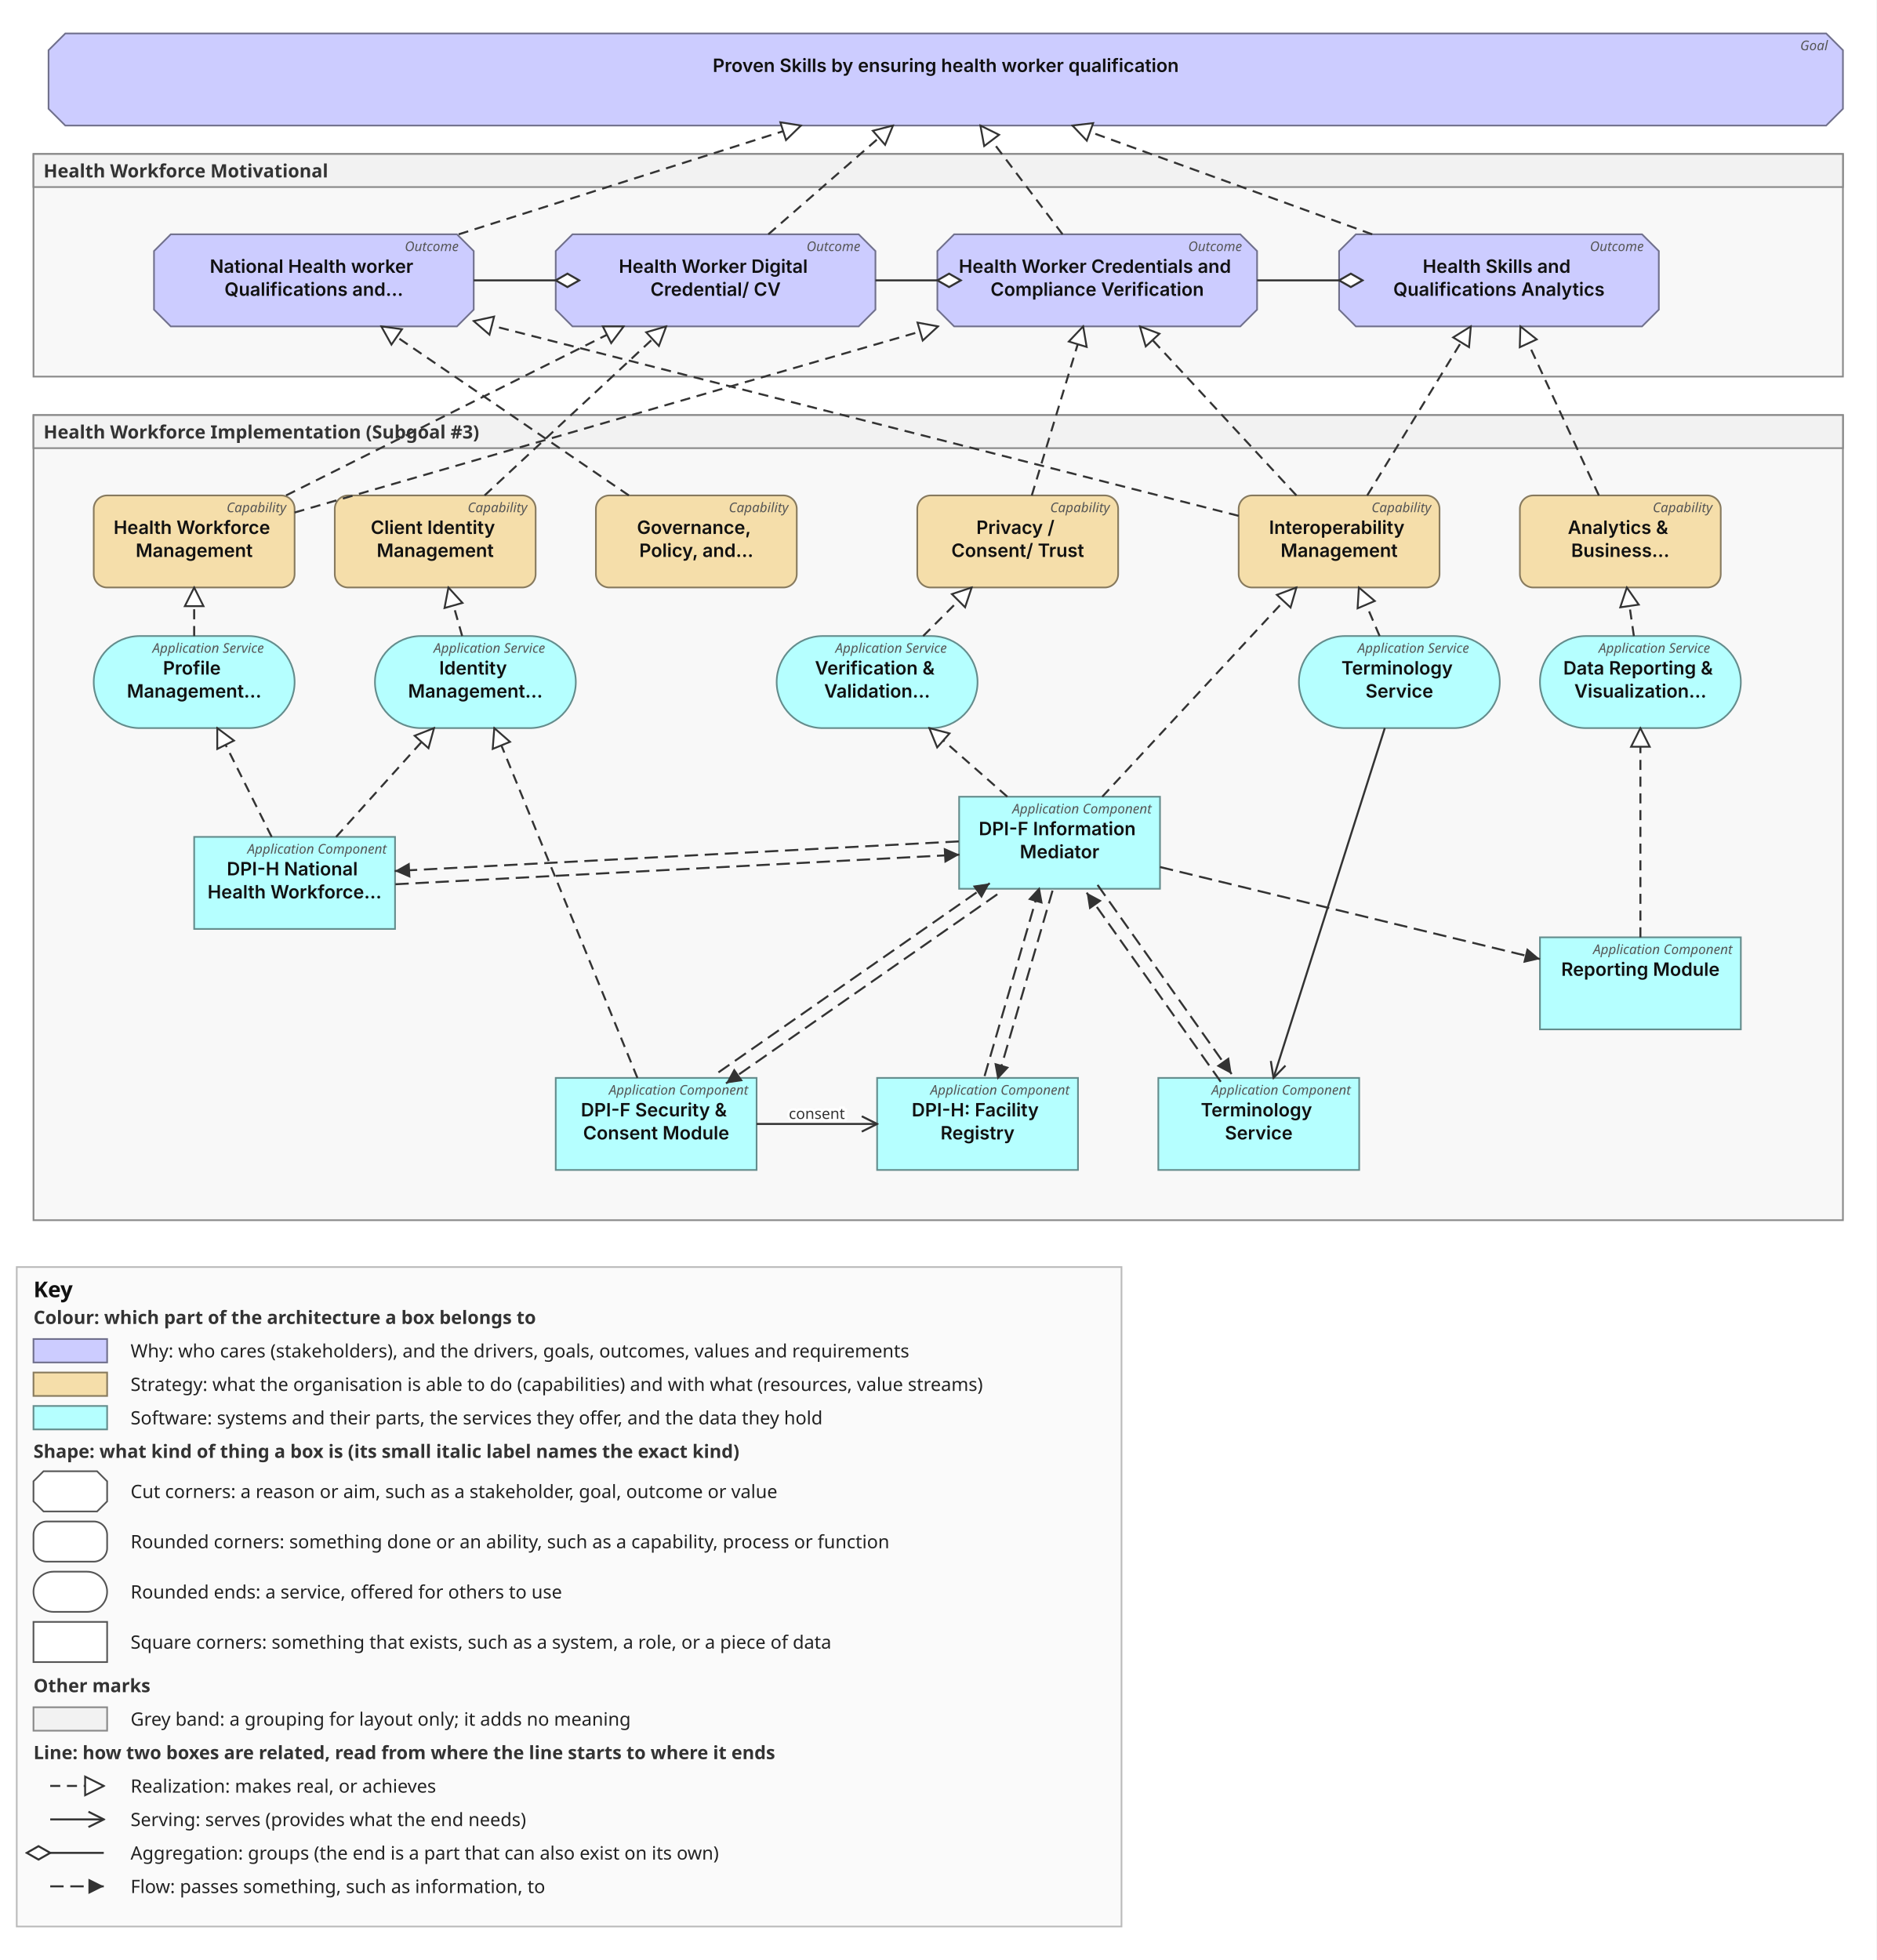
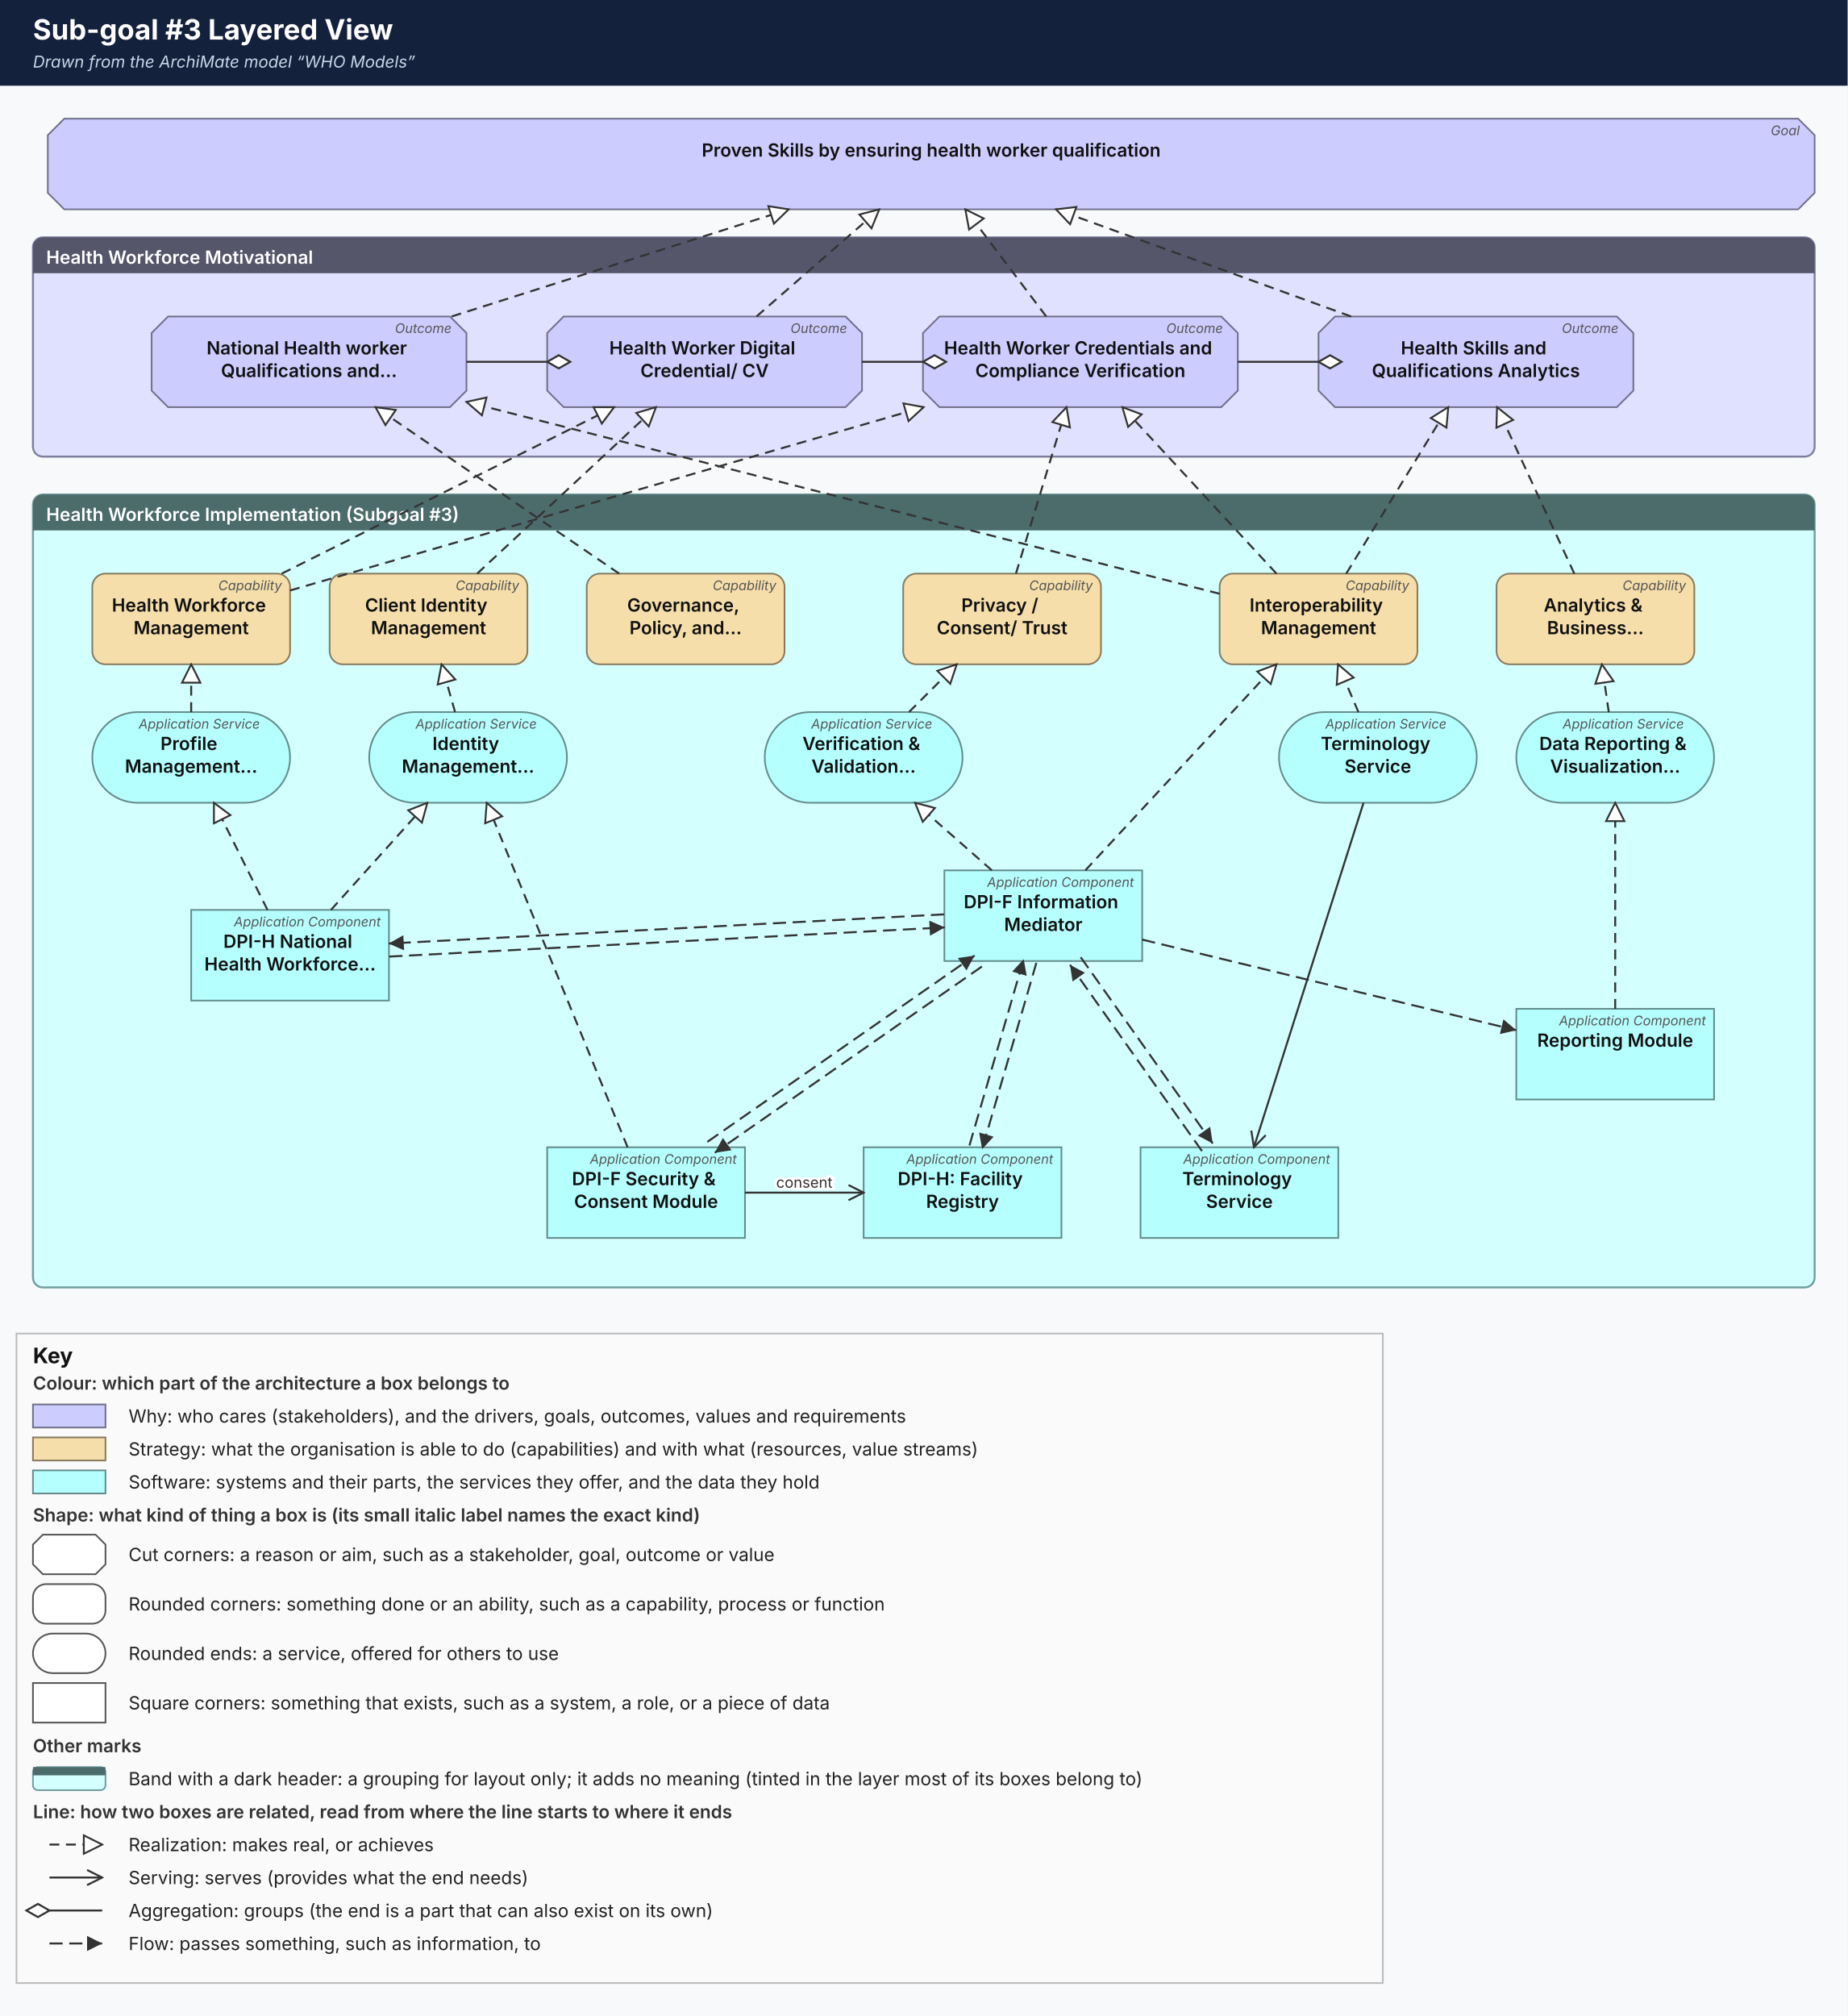
- <svg xmlns="http://www.w3.org/2000/svg" viewBox="115 4 1121 1171" width="1121" height="1171" role="img" aria-labelledby="av-title">
+ <svg xmlns="http://www.w3.org/2000/svg" viewBox="115 -48 1121 1223" width="1121" height="1223" role="img" aria-labelledby="av-title">
  <style>
- .av-name{font:600 11px system-ui,-apple-system,"Segoe UI",sans-serif;fill:#111}
- .av-type{font:italic 8px system-ui,sans-serif;fill:#555}
- .av-group{font:600 11px system-ui,sans-serif;fill:#333}
- .av-note{font:10px system-ui,sans-serif;fill:#222}
- .av-key{font:11px system-ui,sans-serif;fill:#222}
- .av-keyh{font:600 11px system-ui,sans-serif;fill:#333}
- .av-keyt{font:700 13px system-ui,sans-serif;fill:#111}
- .av-rel{font:9px system-ui,sans-serif;fill:#333;paint-order:stroke;stroke:#fff;stroke-width:3px}
+ .av-name{font:600 11px Inter, "Segoe UI", system-ui, -apple-system, Helvetica, Arial, sans-serif;fill:#111}
+ .av-type{font:italic 8px Inter, "Segoe UI", system-ui, -apple-system, Helvetica, Arial, sans-serif;fill:#555}
+ .av-group{font:600 11px Inter, "Segoe UI", system-ui, -apple-system, Helvetica, Arial, sans-serif;fill:#333}
+ .av-note{font:10px Inter, "Segoe UI", system-ui, -apple-system, Helvetica, Arial, sans-serif;fill:#222}
+ .av-key{font:11px Inter, "Segoe UI", system-ui, -apple-system, Helvetica, Arial, sans-serif;fill:#222}
+ .av-keyh{font:600 11px Inter, "Segoe UI", system-ui, -apple-system, Helvetica, Arial, sans-serif;fill:#333}
+ .av-keyt{font:700 13px Inter, "Segoe UI", system-ui, -apple-system, Helvetica, Arial, sans-serif;fill:#111}
+ .av-rel{font:9px Inter, "Segoe UI", system-ui, -apple-system, Helvetica, Arial, sans-serif;fill:#333;paint-order:stroke;stroke:#fff;stroke-width:3px}
a:hover rect,a:hover polygon,a:focus rect,a:focus polygon{stroke:#06c;stroke-width:2.5}
</style>
  <defs>
    <marker id="arrow-open" viewBox="0 0 12 12" refX="11" refY="6" markerWidth="11" markerHeight="11" orient="auto-start-reverse" markerUnits="userSpaceOnUse">
      <path d="M1 1 L11 6 L1 11" fill="none" stroke="#333" stroke-width="1.3" />
    </marker>
    <marker id="arrow-filled" viewBox="0 0 12 12" refX="11" refY="6" markerWidth="11" markerHeight="11" orient="auto-start-reverse" markerUnits="userSpaceOnUse">
      <path d="M1 1 L11 6 L1 11 Z" fill="#333" />
    </marker>
    <marker id="arrow-small" viewBox="0 0 10 10" refX="9" refY="5" markerWidth="8" markerHeight="8" orient="auto-start-reverse" markerUnits="userSpaceOnUse">
      <path d="M1 1 L9 5 L1 9" fill="none" stroke="#333" stroke-width="1.2" />
    </marker>
    <marker id="triangle-hollow" viewBox="0 0 14 14" refX="13" refY="7" markerWidth="13" markerHeight="13" orient="auto-start-reverse" markerUnits="userSpaceOnUse">
      <path d="M1 1 L13 7 L1 13 Z" fill="#fff" stroke="#333" stroke-width="1.2" />
    </marker>
    <marker id="diamond-filled" viewBox="0 0 16 10" refX="1" refY="5" markerWidth="16" markerHeight="10" orient="auto-start-reverse" markerUnits="userSpaceOnUse">
      <path d="M1 5 L8 1 L15 5 L8 9 Z" fill="#333" />
    </marker>
    <marker id="diamond-hollow" viewBox="0 0 16 10" refX="1" refY="5" markerWidth="16" markerHeight="10" orient="auto-start-reverse" markerUnits="userSpaceOnUse">
      <path d="M1 5 L8 1 L15 5 L8 9 Z" fill="#fff" stroke="#333" stroke-width="1.2" />
    </marker>
    <marker id="dot" viewBox="0 0 8 8" refX="4" refY="4" markerWidth="7" markerHeight="7" orient="auto" markerUnits="userSpaceOnUse">
      <circle cx="4" cy="4" r="3.2" fill="#333" />
    </marker>
    <pattern id="missing" width="8" height="8" patternUnits="userSpaceOnUse" patternTransform="rotate(45)">
      <rect width="8" height="8" fill="#fff" />
      <line x1="0" y1="0" x2="0" y2="8" stroke="#d33" stroke-width="2" />
    </pattern>
  </defs>
-   <rect x="115" y="4" width="1121" height="1171" fill="#fff" />
+   <rect x="115" y="-48" width="1121" height="1223" fill="#f8f9fb" />
+   <rect x="115" y="-48" width="1121" height="52" fill="#14213d" />
+   <text x="135" y="-24" style="font:700 17px Inter, &quot;Segoe UI&quot;, system-ui, -apple-system, Helvetica, Arial, sans-serif;fill:#fff">Sub-goal #3 Layered View</text>
+   <text x="135" y="-7" style="font:italic 10px Inter, &quot;Segoe UI&quot;, system-ui, -apple-system, Helvetica, Arial, sans-serif;fill:#c9d6e6">Drawn from the ArchiMate model “WHO Models”</text>
  <g class="av-g">
-     <rect x="135" y="96" width="1081" height="133" fill="#f2f2f2" fill-opacity=".55" stroke="#888" />
-     <rect x="135" y="96" width="1081" height="19.75" fill="#f2f2f2" stroke="#888" />
-     <text class="av-group" x="141" y="110">Health Workforce Motivational</text>
+     <rect x="135" y="96" width="1081" height="133" rx="6" fill="#e0e0ff" stroke="#7e7e9e" stroke-width="1.2" />
+     <path d="M135 102 a6 6 0 0 1 6 -6 h1069 a6 6 0 0 1 6 6 v15.75 h-1081 z" fill="#56566b" />
+     <text class="av-group" x="143" y="112" style="fill:#fff">Health Workforce Motivational</text>
  </g>
  <a href="../../../en/dpi-h-ra/archimate/0.2.0-draft.3/elements/national-health-worker-qualifications-and-credentials/" target="_top">
    <polygon points="217,144 388,144 398,154 398,189 388,199 217,199 207,189 207,154" fill="#ccccff" stroke="#70708c" stroke-width="1" />
    <text class="av-type" x="389" y="154" text-anchor="end">Outcome</text>
    <text class="av-name" x="302.5" y="167" text-anchor="middle">
      <tspan x="302.5" dy="0">National Health worker</tspan>
      <tspan x="302.5" dy="13.75">Qualifications and…</tspan>
    </text>
  </a>
  <a href="../../../en/dpi-h-ra/archimate/0.2.0-draft.3/elements/health-worker-digital-credential-cv/" target="_top">
    <polygon points="457,144 628,144 638,154 638,189 628,199 457,199 447,189 447,154" fill="#ccccff" stroke="#70708c" stroke-width="1" />
    <text class="av-type" x="629" y="154" text-anchor="end">Outcome</text>
    <text class="av-name" x="542.5" y="167" text-anchor="middle">
      <tspan x="542.5" dy="0">Health Worker Digital</tspan>
      <tspan x="542.5" dy="13.75">Credential/ CV</tspan>
    </text>
  </a>
  <a href="../../../en/dpi-h-ra/archimate/0.2.0-draft.3/elements/health-worker-credentials-and-compliance-verification/" target="_top">
    <polygon points="685,144 856,144 866,154 866,189 856,199 685,199 675,189 675,154" fill="#ccccff" stroke="#70708c" stroke-width="1" />
    <text class="av-type" x="857" y="154" text-anchor="end">Outcome</text>
    <text class="av-name" x="770.5" y="167" text-anchor="middle">
      <tspan x="770.5" dy="0">Health Worker Credentials and</tspan>
      <tspan x="770.5" dy="13.75">Compliance Verification</tspan>
    </text>
  </a>
  <a href="../../../en/dpi-h-ra/archimate/0.2.0-draft.3/elements/health-skills-and-qualifications-analytics/" target="_top">
    <polygon points="925,144 1096,144 1106,154 1106,189 1096,199 925,199 915,189 915,154" fill="#ccccff" stroke="#70708c" stroke-width="1" />
    <text class="av-type" x="1097" y="154" text-anchor="end">Outcome</text>
    <text class="av-name" x="1010.5" y="167" text-anchor="middle">
      <tspan x="1010.5" dy="0">Health Skills and</tspan>
      <tspan x="1010.5" dy="13.75">Qualifications Analytics</tspan>
    </text>
  </a>
  <a href="../../../en/dpi-h-ra/archimate/0.2.0-draft.3/elements/proven-skills-by-ensuring-health-worker-qualification/" target="_top">
    <polygon points="154,24 1206,24 1216,34 1216,69 1206,79 154,79 144,69 144,34" fill="#ccccff" stroke="#70708c" stroke-width="1" />
    <text class="av-type" x="1207" y="34" text-anchor="end">Goal</text>
    <text class="av-name" x="680" y="47" text-anchor="middle">
      <tspan x="680" dy="0">Proven Skills by ensuring health worker qualification</tspan>
    </text>
  </a>
  <g class="av-g">
-     <rect x="135" y="252" width="1081" height="481" fill="#f2f2f2" fill-opacity=".55" stroke="#888" />
-     <rect x="135" y="252" width="1081" height="19.75" fill="#f2f2f2" stroke="#888" />
-     <text class="av-group" x="141" y="266">Health Workforce Implementation (Subgoal #3)</text>
+     <rect x="135" y="252" width="1081" height="481" rx="6" fill="#d3ffff" stroke="#709e9e" stroke-width="1.2" />
+     <path d="M135 258 a6 6 0 0 1 6 -6 h1069 a6 6 0 0 1 6 6 v15.75 h-1081 z" fill="#4c6b6b" />
+     <text class="av-group" x="143" y="268" style="fill:#fff">Health Workforce Implementation (Subgoal #3)</text>
  </g>
  <a href="../../../en/dpi-h-ra/archimate/0.2.0-draft.3/elements/health-workforce-management/" target="_top">
    <rect x="171" y="300" width="120" height="55" rx="8" fill="#f5deaa" stroke="#877a5e" stroke-width="1" />
    <text class="av-type" x="286" y="310" text-anchor="end">Capability</text>
    <text class="av-name" x="231" y="323" text-anchor="middle">
      <tspan x="231" dy="0">Health Workforce</tspan>
      <tspan x="231" dy="13.75">Management</tspan>
    </text>
  </a>
  <a href="../../../en/dpi-h-ra/archimate/0.2.0-draft.3/elements/governance-policy-and-legislation/" target="_top">
    <rect x="471" y="300" width="120" height="55" rx="8" fill="#f5deaa" stroke="#877a5e" stroke-width="1" />
    <text class="av-type" x="586" y="310" text-anchor="end">Capability</text>
    <text class="av-name" x="531" y="323" text-anchor="middle">
      <tspan x="531" dy="0">Governance,</tspan>
      <tspan x="531" dy="13.75">Policy, and…</tspan>
    </text>
  </a>
  <a href="../../../en/dpi-h-ra/archimate/0.2.0-draft.3/elements/privacy-consent-trust/" target="_top">
    <rect x="663" y="300" width="120" height="55" rx="8" fill="#f5deaa" stroke="#877a5e" stroke-width="1" />
    <text class="av-type" x="778" y="310" text-anchor="end">Capability</text>
    <text class="av-name" x="723" y="323" text-anchor="middle">
      <tspan x="723" dy="0">Privacy /</tspan>
      <tspan x="723" dy="13.75">Consent/ Trust</tspan>
    </text>
  </a>
  <a href="../../../en/dpi-h-ra/archimate/0.2.0-draft.3/elements/interoperability-management/" target="_top">
    <rect x="855" y="300" width="120" height="55" rx="8" fill="#f5deaa" stroke="#877a5e" stroke-width="1" />
    <text class="av-type" x="970" y="310" text-anchor="end">Capability</text>
    <text class="av-name" x="915" y="323" text-anchor="middle">
      <tspan x="915" dy="0">Interoperability</tspan>
      <tspan x="915" dy="13.75">Management</tspan>
    </text>
  </a>
  <a href="../../../en/dpi-h-ra/archimate/0.2.0-draft.3/elements/analytics-business-intelligence/" target="_top">
    <rect x="1023" y="300" width="120" height="55" rx="8" fill="#f5deaa" stroke="#877a5e" stroke-width="1" />
    <text class="av-type" x="1138" y="310" text-anchor="end">Capability</text>
    <text class="av-name" x="1083" y="323" text-anchor="middle">
      <tspan x="1083" dy="0">Analytics &amp;</tspan>
      <tspan x="1083" dy="13.75">Business…</tspan>
    </text>
  </a>
  <a href="../../../en/dpi-h-ra/archimate/0.2.0-draft.3/elements/terminology-service/" target="_top">
    <rect x="807" y="648" width="120" height="55" fill="#b5ffff" stroke="#648c8c" stroke-width="1" />
    <text class="av-type" x="922" y="658" text-anchor="end">Application Component</text>
    <text class="av-name" x="867" y="671" text-anchor="middle">
      <tspan x="867" dy="0">Terminology</tspan>
      <tspan x="867" dy="13.75">Service</tspan>
    </text>
  </a>
  <a href="../../../en/dpi-h-ra/archimate/0.2.0-draft.3/elements/dpi-h-national-health-workforce-directory-registry/" target="_top">
    <rect x="231" y="504" width="120" height="55" fill="#b5ffff" stroke="#648c8c" stroke-width="1" />
    <text class="av-type" x="346" y="514" text-anchor="end">Application Component</text>
    <text class="av-name" x="291" y="527" text-anchor="middle">
      <tspan x="291" dy="0">DPI-H National</tspan>
      <tspan x="291" dy="13.75">Health Workforce…</tspan>
    </text>
  </a>
  <a href="../../../en/dpi-h-ra/archimate/0.2.0-draft.3/elements/dpi-f-security-consent-module/" target="_top">
    <rect x="447" y="648" width="120" height="55" fill="#b5ffff" stroke="#648c8c" stroke-width="1" />
    <text class="av-type" x="562" y="658" text-anchor="end">Application Component</text>
    <text class="av-name" x="507" y="671" text-anchor="middle">
      <tspan x="507" dy="0">DPI-F Security &amp;</tspan>
      <tspan x="507" dy="13.75">Consent Module</tspan>
    </text>
  </a>
  <a href="../../../en/dpi-h-ra/archimate/0.2.0-draft.3/elements/reporting-module/" target="_top">
    <rect x="1035" y="564" width="120" height="55" fill="#b5ffff" stroke="#648c8c" stroke-width="1" />
    <text class="av-type" x="1150" y="574" text-anchor="end">Application Component</text>
    <text class="av-name" x="1095" y="587" text-anchor="middle">
      <tspan x="1095" dy="0">Reporting Module</tspan>
    </text>
  </a>
  <a href="../../../en/dpi-h-ra/archimate/0.2.0-draft.3/elements/dpi-f-information-mediator/" target="_top">
    <rect x="688" y="480" width="120" height="55" fill="#b5ffff" stroke="#648c8c" stroke-width="1" />
    <text class="av-type" x="803" y="490" text-anchor="end">Application Component</text>
    <text class="av-name" x="748" y="503" text-anchor="middle">
      <tspan x="748" dy="0">DPI-F Information</tspan>
      <tspan x="748" dy="13.75">Mediator</tspan>
    </text>
  </a>
  <a href="../../../en/dpi-h-ra/archimate/0.2.0-draft.3/elements/dpi-h-facility-registry/" target="_top">
    <rect x="639" y="648" width="120" height="55" fill="#b5ffff" stroke="#648c8c" stroke-width="1" />
    <text class="av-type" x="754" y="658" text-anchor="end">Application Component</text>
    <text class="av-name" x="699" y="671" text-anchor="middle">
      <tspan x="699" dy="0">DPI-H: Facility</tspan>
      <tspan x="699" dy="13.75">Registry</tspan>
    </text>
  </a>
  <a href="../../../en/dpi-h-ra/archimate/0.2.0-draft.3/elements/data-reporting-visualization-service/" target="_top">
    <rect x="1035" y="384" width="120" height="55" rx="27.5" fill="#b5ffff" stroke="#648c8c" stroke-width="1" />
    <text class="av-type" x="1136.667" y="394" text-anchor="end">Application Service</text>
    <text class="av-name" x="1095" y="407" text-anchor="middle">
      <tspan x="1095" dy="0">Data Reporting &amp;</tspan>
      <tspan x="1095" dy="13.75">Visualization…</tspan>
    </text>
  </a>
  <a href="../../../en/dpi-h-ra/archimate/0.2.0-draft.3/elements/verification-validation-service/" target="_top">
    <rect x="579" y="384" width="120" height="55" rx="27.5" fill="#b5ffff" stroke="#648c8c" stroke-width="1" />
    <text class="av-type" x="680.667" y="394" text-anchor="end">Application Service</text>
    <text class="av-name" x="639" y="407" text-anchor="middle">
      <tspan x="639" dy="0">Verification &amp;</tspan>
      <tspan x="639" dy="13.75">Validation…</tspan>
    </text>
  </a>
  <a href="../../../en/dpi-h-ra/archimate/0.2.0-draft.3/elements/profile-management-service/" target="_top">
    <rect x="171" y="384" width="120" height="55" rx="27.5" fill="#b5ffff" stroke="#648c8c" stroke-width="1" />
    <text class="av-type" x="272.667" y="394" text-anchor="end">Application Service</text>
    <text class="av-name" x="231" y="407" text-anchor="middle">
      <tspan x="231" dy="0">Profile</tspan>
      <tspan x="231" dy="13.75">Management…</tspan>
    </text>
  </a>
  <a href="../../../en/dpi-h-ra/archimate/0.2.0-draft.3/elements/terminology-service-56d4/" target="_top">
    <rect x="891" y="384" width="120" height="55" rx="27.5" fill="#b5ffff" stroke="#648c8c" stroke-width="1" />
    <text class="av-type" x="992.667" y="394" text-anchor="end">Application Service</text>
    <text class="av-name" x="951" y="407" text-anchor="middle">
      <tspan x="951" dy="0">Terminology</tspan>
      <tspan x="951" dy="13.75">Service</tspan>
    </text>
  </a>
  <a href="../../../en/dpi-h-ra/archimate/0.2.0-draft.3/elements/identity-management-service/" target="_top">
    <rect x="339" y="384" width="120" height="55" rx="27.5" fill="#b5ffff" stroke="#648c8c" stroke-width="1" />
    <text class="av-type" x="440.667" y="394" text-anchor="end">Application Service</text>
    <text class="av-name" x="399" y="407" text-anchor="middle">
      <tspan x="399" dy="0">Identity</tspan>
      <tspan x="399" dy="13.75">Management…</tspan>
    </text>
  </a>
  <a href="../../../en/dpi-h-ra/archimate/0.2.0-draft.3/elements/client-identity-management/" target="_top">
    <rect x="315" y="300" width="120" height="55" rx="8" fill="#f5deaa" stroke="#877a5e" stroke-width="1" />
    <text class="av-type" x="430" y="310" text-anchor="end">Capability</text>
    <text class="av-name" x="375" y="323" text-anchor="middle">
      <tspan x="375" dy="0">Client Identity</tspan>
      <tspan x="375" dy="13.75">Management</tspan>
    </text>
  </a>
  <a href="../../../en/dpi-h-ra/archimate/0.2.0-draft.3/relationships/id-5f806c4174744b50b0d7a89cd85c5951/" target="_top">
    <path d="M389 144 L593.5 79" fill="none" stroke="#333" stroke-width="1.2" stroke-dasharray="6 4" marker-end="url(#triangle-hollow)" />
    <path d="M389 144 L593.5 79" fill="none" stroke="transparent" stroke-width="8" />
  </a>
  <a href="../../../en/dpi-h-ra/archimate/0.2.0-draft.3/relationships/id-2e9ce8d75b1145cca2a9418c7443a5f4/" target="_top">
    <path d="M574 144 L648.5 79" fill="none" stroke="#333" stroke-width="1.2" stroke-dasharray="6 4" marker-end="url(#triangle-hollow)" />
    <path d="M574 144 L648.5 79" fill="none" stroke="transparent" stroke-width="8" />
  </a>
  <a href="../../../en/dpi-h-ra/archimate/0.2.0-draft.3/relationships/id-9ba6b952628b46c8a78c3b03dc24c40f/" target="_top">
    <path d="M447 171.5 L398 171.5" fill="none" stroke="#333" stroke-width="1.2" marker-start="url(#diamond-hollow)" />
    <path d="M447 171.5 L398 171.5" fill="none" stroke="transparent" stroke-width="8" />
  </a>
  <a href="../../../en/dpi-h-ra/archimate/0.2.0-draft.3/relationships/id-55039278bcae499f8d2de7721d8c8015/" target="_top">
    <path d="M749.8 144 L700.7 79" fill="none" stroke="#333" stroke-width="1.2" stroke-dasharray="6 4" marker-end="url(#triangle-hollow)" />
    <path d="M749.8 144 L700.7 79" fill="none" stroke="transparent" stroke-width="8" />
  </a>
  <a href="../../../en/dpi-h-ra/archimate/0.2.0-draft.3/relationships/id-787d09d2366147b093a88b2c0c65d818/" target="_top">
    <path d="M675 171.5 L638 171.5" fill="none" stroke="#333" stroke-width="1.2" marker-start="url(#diamond-hollow)" />
    <path d="M675 171.5 L638 171.5" fill="none" stroke="transparent" stroke-width="8" />
  </a>
  <a href="../../../en/dpi-h-ra/archimate/0.2.0-draft.3/relationships/id-8e8eb6d6f82446c18e75b69a69416f1c/" target="_top">
    <path d="M934.8 144 L755.7 79" fill="none" stroke="#333" stroke-width="1.2" stroke-dasharray="6 4" marker-end="url(#triangle-hollow)" />
    <path d="M934.8 144 L755.7 79" fill="none" stroke="transparent" stroke-width="8" />
  </a>
  <a href="../../../en/dpi-h-ra/archimate/0.2.0-draft.3/relationships/id-de38f2488b4b493589bd8cfc983ada16/" target="_top">
    <path d="M915 171.5 L866 171.5" fill="none" stroke="#333" stroke-width="1.2" marker-start="url(#diamond-hollow)" />
    <path d="M915 171.5 L866 171.5" fill="none" stroke="transparent" stroke-width="8" />
  </a>
  <a href="../../../en/dpi-h-ra/archimate/0.2.0-draft.3/relationships/id-ff9112a9cb1a4ae7b5bb3a54ccce45c6/" target="_top">
    <path d="M285.9 300 L487.6 199" fill="none" stroke="#333" stroke-width="1.2" stroke-dasharray="6 4" marker-end="url(#triangle-hollow)" />
    <path d="M285.9 300 L487.6 199" fill="none" stroke="transparent" stroke-width="8" />
  </a>
  <a href="../../../en/dpi-h-ra/archimate/0.2.0-draft.3/relationships/id-7023de9c42244555b537e26e1a1377d1/" target="_top">
    <path d="M291 310.2 L675.4 199" fill="none" stroke="#333" stroke-width="1.2" stroke-dasharray="6 4" marker-end="url(#triangle-hollow)" />
    <path d="M291 310.2 L675.4 199" fill="none" stroke="transparent" stroke-width="8" />
  </a>
  <a href="../../../en/dpi-h-ra/archimate/0.2.0-draft.3/relationships/id-4af09802b7c64821b19124954bcf8acd/" target="_top">
    <path d="M490.7 300 L342.8 199" fill="none" stroke="#333" stroke-width="1.2" stroke-dasharray="6 4" marker-end="url(#triangle-hollow)" />
    <path d="M490.7 300 L342.8 199" fill="none" stroke="transparent" stroke-width="8" />
  </a>
  <a href="../../../en/dpi-h-ra/archimate/0.2.0-draft.3/relationships/id-39b3f3408e7147a7bc476b452fa87f25/" target="_top">
    <path d="M731.4 300 L762.1 199" fill="none" stroke="#333" stroke-width="1.2" stroke-dasharray="6 4" marker-end="url(#triangle-hollow)" />
    <path d="M731.4 300 L762.1 199" fill="none" stroke="transparent" stroke-width="8" />
  </a>
  <a href="../../../en/dpi-h-ra/archimate/0.2.0-draft.3/relationships/id-dded5d53606e400fa4d641943cf318af/" target="_top">
    <path d="M889.5 300 L796 199" fill="none" stroke="#333" stroke-width="1.2" stroke-dasharray="6 4" marker-end="url(#triangle-hollow)" />
    <path d="M889.5 300 L796 199" fill="none" stroke="transparent" stroke-width="8" />
  </a>
  <a href="../../../en/dpi-h-ra/archimate/0.2.0-draft.3/relationships/id-5ad6564661e048d4b0eb164a071a951b/" target="_top">
    <path d="M931.8 300 L993.7 199" fill="none" stroke="#333" stroke-width="1.2" stroke-dasharray="6 4" marker-end="url(#triangle-hollow)" />
    <path d="M931.8 300 L993.7 199" fill="none" stroke="transparent" stroke-width="8" />
  </a>
  <a href="../../../en/dpi-h-ra/archimate/0.2.0-draft.3/relationships/id-edfaafb9114a429d9c43b7fd4a82be23/" target="_top">
    <path d="M855 312.2 L398 195.8" fill="none" stroke="#333" stroke-width="1.2" stroke-dasharray="6 4" marker-end="url(#triangle-hollow)" />
    <path d="M855 312.2 L398 195.8" fill="none" stroke="transparent" stroke-width="8" />
  </a>
  <a href="../../../en/dpi-h-ra/archimate/0.2.0-draft.3/relationships/id-9ce615017e6c47ba9f6ec15964b1e39a/" target="_top">
    <path d="M1070.2 300 L1023.3 199" fill="none" stroke="#333" stroke-width="1.2" stroke-dasharray="6 4" marker-end="url(#triangle-hollow)" />
    <path d="M1070.2 300 L1023.3 199" fill="none" stroke="transparent" stroke-width="8" />
  </a>
  <a href="../../../en/dpi-h-ra/archimate/0.2.0-draft.3/relationships/id-3138db23398c4190b70f27e6117b95dc/" target="_top">
    <path d="M844.3 650.3 L764.2 537.3" fill="none" stroke="#333" stroke-width="1.2" stroke-dasharray="8 4" marker-end="url(#arrow-filled)" />
    <path d="M844.3 650.3 L764.2 537.3" fill="none" stroke="transparent" stroke-width="8" />
  </a>
  <a href="../../../en/dpi-h-ra/archimate/0.2.0-draft.3/relationships/id-fb7f0277b41346d5879bb83277f26733/" target="_top">
    <path d="M351.2 532.3 L688.2 514.6" fill="none" stroke="#333" stroke-width="1.2" stroke-dasharray="8 4" marker-end="url(#arrow-filled)" />
    <path d="M351.2 532.3 L688.2 514.6" fill="none" stroke="transparent" stroke-width="8" />
  </a>
  <a href="../../../en/dpi-h-ra/archimate/0.2.0-draft.3/relationships/id-2c6adedcddd24e559bfc999495d83e05/" target="_top">
    <path d="M277.3 504 L244.8 439" fill="none" stroke="#333" stroke-width="1.2" stroke-dasharray="6 4" marker-end="url(#triangle-hollow)" />
    <path d="M277.3 504 L244.8 439" fill="none" stroke="transparent" stroke-width="8" />
  </a>
  <a href="../../../en/dpi-h-ra/archimate/0.2.0-draft.3/relationships/id-d1109375bc0543b3868f0519f60fb618/" target="_top">
    <path d="M315.8 504 L374.3 439" fill="none" stroke="#333" stroke-width="1.2" stroke-dasharray="6 4" marker-end="url(#triangle-hollow)" />
    <path d="M315.8 504 L374.3 439" fill="none" stroke="transparent" stroke-width="8" />
  </a>
  <a href="../../../en/dpi-h-ra/archimate/0.2.0-draft.3/relationships/id-b5054aceb8394f51af96091d22b98b6d/" target="_top">
    <path d="M544.2 644.7 L706.3 531.7" fill="none" stroke="#333" stroke-width="1.2" stroke-dasharray="8 4" marker-end="url(#arrow-filled)" />
    <path d="M544.2 644.7 L706.3 531.7" fill="none" stroke="transparent" stroke-width="8" />
  </a>
  <a href="../../../en/dpi-h-ra/archimate/0.2.0-draft.3/relationships/id-ab79f469eebb4158b5ffd4d07681ff3a/" target="_top">
    <path d="M567 675.5 L639 675.5" fill="none" stroke="#333" stroke-width="1.2" marker-end="url(#arrow-open)" />
    <path d="M567 675.5 L639 675.5" fill="none" stroke="transparent" stroke-width="8" />
    <text class="av-rel" x="603" y="672.5" text-anchor="middle">consent</text>
  </a>
  <a href="../../../en/dpi-h-ra/archimate/0.2.0-draft.3/relationships/id-f56c9b8da2784dbaabc2fd7be78cf5a1/" target="_top">
    <path d="M495.8 648 L410.3 439" fill="none" stroke="#333" stroke-width="1.2" stroke-dasharray="6 4" marker-end="url(#triangle-hollow)" />
    <path d="M495.8 648 L410.3 439" fill="none" stroke="transparent" stroke-width="8" />
  </a>
  <a href="../../../en/dpi-h-ra/archimate/0.2.0-draft.3/relationships/id-98a30f3c1b6847c0ac5062aeb14db7d6/" target="_top">
    <path d="M1095 564 L1095 439" fill="none" stroke="#333" stroke-width="1.2" stroke-dasharray="6 4" marker-end="url(#triangle-hollow)" />
    <path d="M1095 564 L1095 439" fill="none" stroke="transparent" stroke-width="8" />
  </a>
  <a href="../../../en/dpi-h-ra/archimate/0.2.0-draft.3/relationships/id-ac9d54a038e14c82999b13d9390525b4/" target="_top">
    <path d="M710.8 538.3 L548.7 651.3" fill="none" stroke="#333" stroke-width="1.2" stroke-dasharray="8 4" marker-end="url(#arrow-filled)" />
    <path d="M710.8 538.3 L548.7 651.3" fill="none" stroke="transparent" stroke-width="8" />
  </a>
  <a href="../../../en/dpi-h-ra/archimate/0.2.0-draft.3/relationships/id-7a3903baac4141b0878bfd4bf0d1c2c7/" target="_top">
    <path d="M770.7 532.7 L850.8 645.7" fill="none" stroke="#333" stroke-width="1.2" stroke-dasharray="8 4" marker-end="url(#arrow-filled)" />
    <path d="M770.7 532.7 L850.8 645.7" fill="none" stroke="transparent" stroke-width="8" />
  </a>
  <a href="../../../en/dpi-h-ra/archimate/0.2.0-draft.3/relationships/id-9aef44a6f9bb4910802896bc2fe65497/" target="_top">
    <path d="M808 522 L1035 577" fill="none" stroke="#333" stroke-width="1.2" stroke-dasharray="8 4" marker-end="url(#arrow-filled)" />
    <path d="M808 522 L1035 577" fill="none" stroke="transparent" stroke-width="8" />
  </a>
  <a href="../../../en/dpi-h-ra/archimate/0.2.0-draft.3/relationships/id-ace822c5be96420a980993dcb3184ce4/" target="_top">
    <path d="M687.8 506.7 L350.8 524.4" fill="none" stroke="#333" stroke-width="1.2" stroke-dasharray="8 4" marker-end="url(#arrow-filled)" />
    <path d="M687.8 506.7 L350.8 524.4" fill="none" stroke="transparent" stroke-width="8" />
  </a>
  <a href="../../../en/dpi-h-ra/archimate/0.2.0-draft.3/relationships/id-9540ab8bdf4945278fdd25eb3e37b7f3/" target="_top">
    <path d="M743.8 536.1 L710.9 649.1" fill="none" stroke="#333" stroke-width="1.2" stroke-dasharray="8 4" marker-end="url(#arrow-filled)" />
    <path d="M743.8 536.1 L710.9 649.1" fill="none" stroke="transparent" stroke-width="8" />
  </a>
  <a href="../../../en/dpi-h-ra/archimate/0.2.0-draft.3/relationships/id-a4d6db1072004e08af16b035b9592afe/" target="_top">
    <path d="M716.8 480 L670.2 439" fill="none" stroke="#333" stroke-width="1.2" stroke-dasharray="6 4" marker-end="url(#triangle-hollow)" />
    <path d="M716.8 480 L670.2 439" fill="none" stroke="transparent" stroke-width="8" />
  </a>
  <a href="../../../en/dpi-h-ra/archimate/0.2.0-draft.3/relationships/id-8bd18120910d462b9074d269c27b4621/" target="_top">
    <path d="M773.5 480 L889.5 355" fill="none" stroke="#333" stroke-width="1.2" stroke-dasharray="6 4" marker-end="url(#triangle-hollow)" />
    <path d="M773.5 480 L889.5 355" fill="none" stroke="transparent" stroke-width="8" />
  </a>
  <a href="../../../en/dpi-h-ra/archimate/0.2.0-draft.3/relationships/id-e601aa19b7d5495384703b338a8b48e5/" target="_top">
    <path d="M703.2 646.9 L736.1 533.9" fill="none" stroke="#333" stroke-width="1.2" stroke-dasharray="8 4" marker-end="url(#arrow-filled)" />
    <path d="M703.2 646.9 L736.1 533.9" fill="none" stroke="transparent" stroke-width="8" />
  </a>
  <a href="../../../en/dpi-h-ra/archimate/0.2.0-draft.3/relationships/id-88dcf5b955f74cc0894fca9b51d0cf55/" target="_top">
    <path d="M1091.1 384 L1086.9 355" fill="none" stroke="#333" stroke-width="1.2" stroke-dasharray="6 4" marker-end="url(#triangle-hollow)" />
    <path d="M1091.1 384 L1086.9 355" fill="none" stroke="transparent" stroke-width="8" />
  </a>
  <a href="../../../en/dpi-h-ra/archimate/0.2.0-draft.3/relationships/id-e1801ca4a3694abcb22aaa717e4b40f1/" target="_top">
    <path d="M666.5 384 L695.5 355" fill="none" stroke="#333" stroke-width="1.2" stroke-dasharray="6 4" marker-end="url(#triangle-hollow)" />
    <path d="M666.5 384 L695.5 355" fill="none" stroke="transparent" stroke-width="8" />
  </a>
  <a href="../../../en/dpi-h-ra/archimate/0.2.0-draft.3/relationships/id-cb53029da5fa4c89b4a778b1ac69939f/" target="_top">
    <path d="M231 384 L231 355" fill="none" stroke="#333" stroke-width="1.2" stroke-dasharray="6 4" marker-end="url(#triangle-hollow)" />
    <path d="M231 384 L231 355" fill="none" stroke="transparent" stroke-width="8" />
  </a>
  <a href="../../../en/dpi-h-ra/archimate/0.2.0-draft.3/relationships/id-7bbeaefe2fca47c78387010e473f6c4d/" target="_top">
    <path d="M939.2 384 L926.8 355" fill="none" stroke="#333" stroke-width="1.2" stroke-dasharray="6 4" marker-end="url(#triangle-hollow)" />
    <path d="M939.2 384 L926.8 355" fill="none" stroke="transparent" stroke-width="8" />
  </a>
  <a href="../../../en/dpi-h-ra/archimate/0.2.0-draft.3/relationships/id-1b1235f0009c47db812ee6a6f138057b/" target="_top">
    <path d="M942.3 439 L875.8 648" fill="none" stroke="#333" stroke-width="1.2" marker-end="url(#arrow-open)" />
    <path d="M942.3 439 L875.8 648" fill="none" stroke="transparent" stroke-width="8" />
  </a>
  <a href="../../../en/dpi-h-ra/archimate/0.2.0-draft.3/relationships/id-84adfc6f1b2c489da8dab0847ddbded3/" target="_top">
    <path d="M391.1 384 L382.9 355" fill="none" stroke="#333" stroke-width="1.2" stroke-dasharray="6 4" marker-end="url(#triangle-hollow)" />
    <path d="M391.1 384 L382.9 355" fill="none" stroke="transparent" stroke-width="8" />
  </a>
  <a href="../../../en/dpi-h-ra/archimate/0.2.0-draft.3/relationships/id-493bbf5f3c0242d288d55d8e1a4263de/" target="_top">
    <path d="M404.5 300 L513 199" fill="none" stroke="#333" stroke-width="1.2" stroke-dasharray="6 4" marker-end="url(#triangle-hollow)" />
    <path d="M404.5 300 L513 199" fill="none" stroke="transparent" stroke-width="8" />
  </a>
  <g class="av-legend">
-     <rect x="125" y="761" width="660" height="394" fill="#fafafa" stroke="#bbb" />
+     <rect x="125" y="761" width="829" height="394" fill="#fafafa" stroke="#bbb" />
    <text class="av-keyt" x="135" y="779">Key</text>
    <text class="av-keyh" x="135" y="795">Colour: which part of the architecture a box belongs to</text>
    <rect x="135" y="804" width="44" height="14" fill="#ccccff" stroke="#70708c" />
    <text class="av-key" x="193" y="815">Why: who cares (stakeholders), and the drivers, goals, outcomes, values and requirements</text>
    <rect x="135" y="824" width="44" height="14" fill="#f5deaa" stroke="#877a5e" />
    <text class="av-key" x="193" y="835">Strategy: what the organisation is able to do (capabilities) and with what (resources, value streams)</text>
    <rect x="135" y="844" width="44" height="14" fill="#b5ffff" stroke="#648c8c" />
    <text class="av-key" x="193" y="855">Software: systems and their parts, the services they offer, and the data they hold</text>
    <text class="av-keyh" x="135" y="875">Shape: what kind of thing a box is (its small italic label names the exact kind)</text>
    <polygon points="141,883 173,883 179,889 179,901 173,907 141,907 135,901 135,889" fill="#fff" stroke="#555" />
    <text class="av-key" x="193" y="899">Cut corners: a reason or aim, such as a stakeholder, goal, outcome or value</text>
    <rect x="135" y="913" width="44" height="24" rx="8" fill="#fff" stroke="#555" />
    <text class="av-key" x="193" y="929">Rounded corners: something done or an ability, such as a capability, process or function</text>
    <rect x="135" y="943" width="44" height="24" rx="12" fill="#fff" stroke="#555" />
    <text class="av-key" x="193" y="959">Rounded ends: a service, offered for others to use</text>
    <rect x="135" y="973" width="44" height="24" fill="#fff" stroke="#555" />
    <text class="av-key" x="193" y="989">Square corners: something that exists, such as a system, a role, or a piece of data</text>
    <text class="av-keyh" x="135" y="1015">Other marks</text>
-     <rect x="135" y="1024" width="44" height="14" fill="#f2f2f2" stroke="#888" />
-     <text class="av-key" x="193" y="1035">Grey band: a grouping for layout only; it adds no meaning</text>
+     <rect x="135" y="1024" width="44" height="14" rx="3" fill="#d3ffff" stroke="#709e9e" />
+     <rect x="135" y="1024" width="44" height="5" fill="#4c6b6b" />
+     <text class="av-key" x="193" y="1035">Band with a dark header: a grouping for layout only; it adds no meaning (tinted in the layer most of its boxes belong to)</text>
    <text class="av-keyh" x="135" y="1055">Line: how two boxes are related, read from where the line starts to where it ends</text>
    <path d="M145 1071 L177 1071" fill="none" stroke="#333" stroke-width="1.2" stroke-dasharray="6 4" marker-end="url(#triangle-hollow)" />
    <text class="av-key" x="193" y="1075">Realization: makes real, or achieves</text>
    <path d="M145 1091 L177 1091" fill="none" stroke="#333" stroke-width="1.2" marker-end="url(#arrow-open)" />
    <text class="av-key" x="193" y="1095">Serving: serves (provides what the end needs)</text>
    <path d="M145 1111 L177 1111" fill="none" stroke="#333" stroke-width="1.2" marker-start="url(#diamond-hollow)" />
    <text class="av-key" x="193" y="1115">Aggregation: groups (the end is a part that can also exist on its own)</text>
    <path d="M145 1131 L177 1131" fill="none" stroke="#333" stroke-width="1.2" stroke-dasharray="8 4" marker-end="url(#arrow-filled)" />
    <text class="av-key" x="193" y="1135">Flow: passes something, such as information, to</text>
  </g>
</svg>
